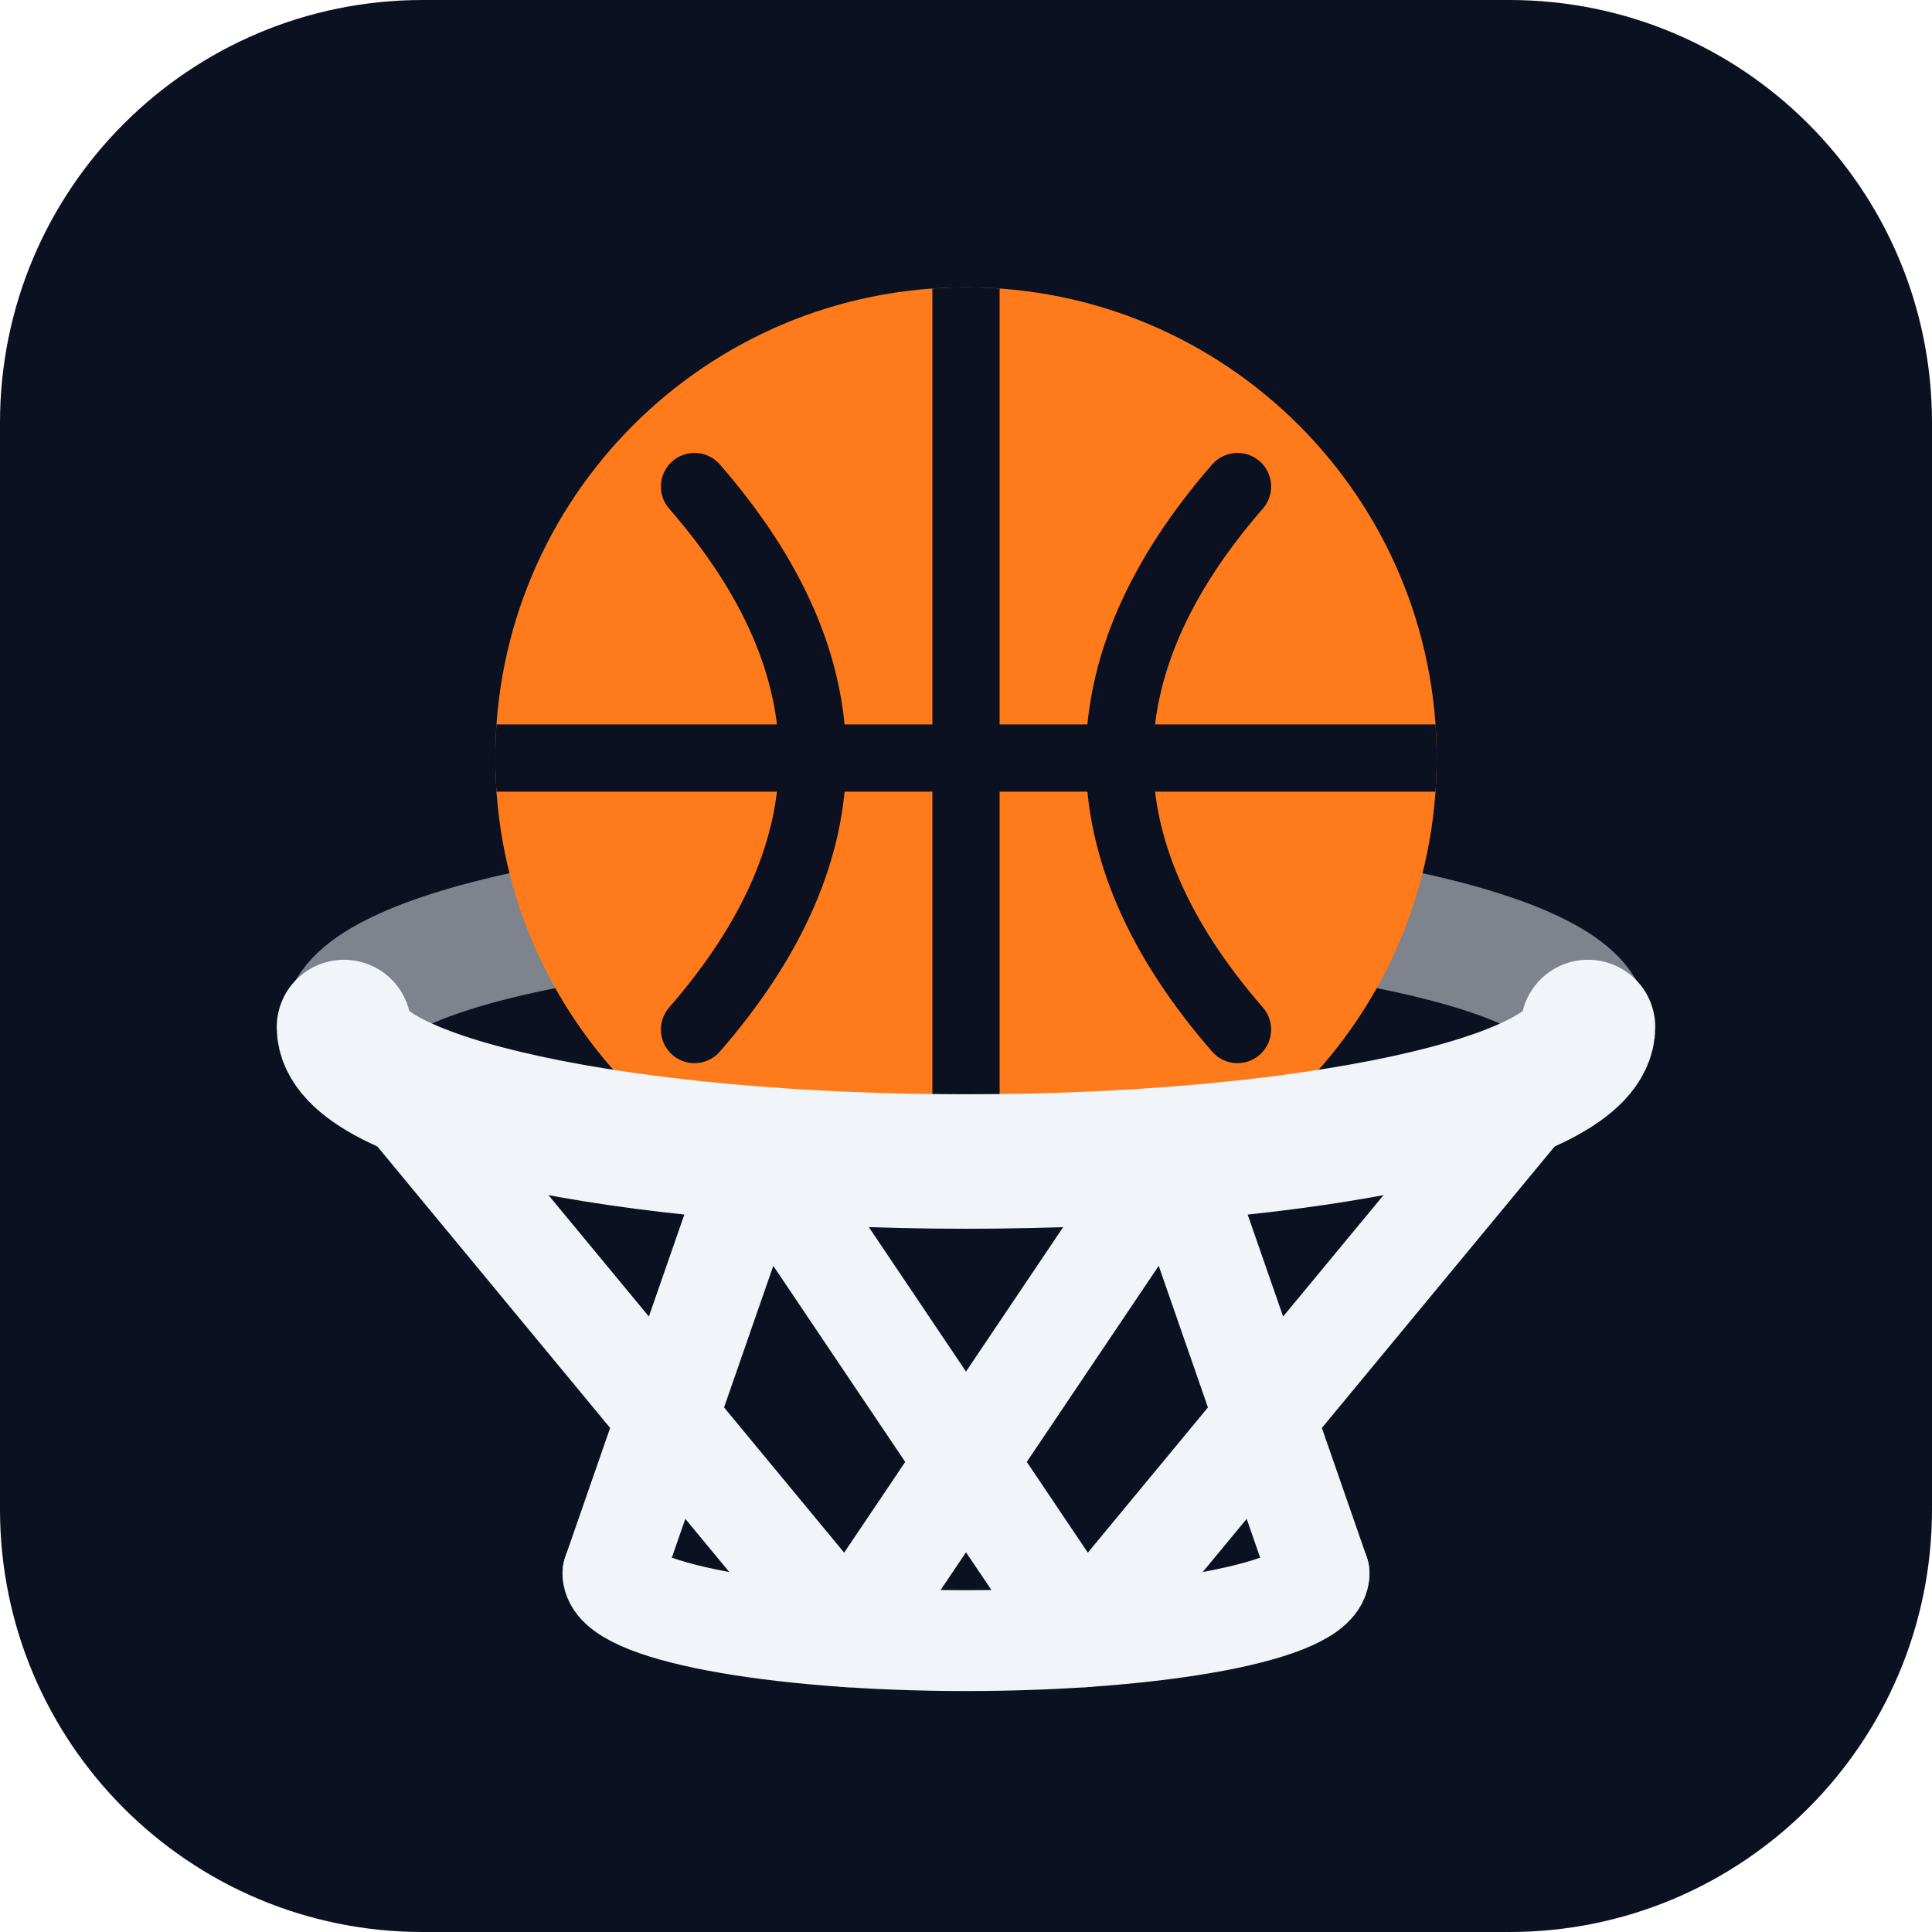
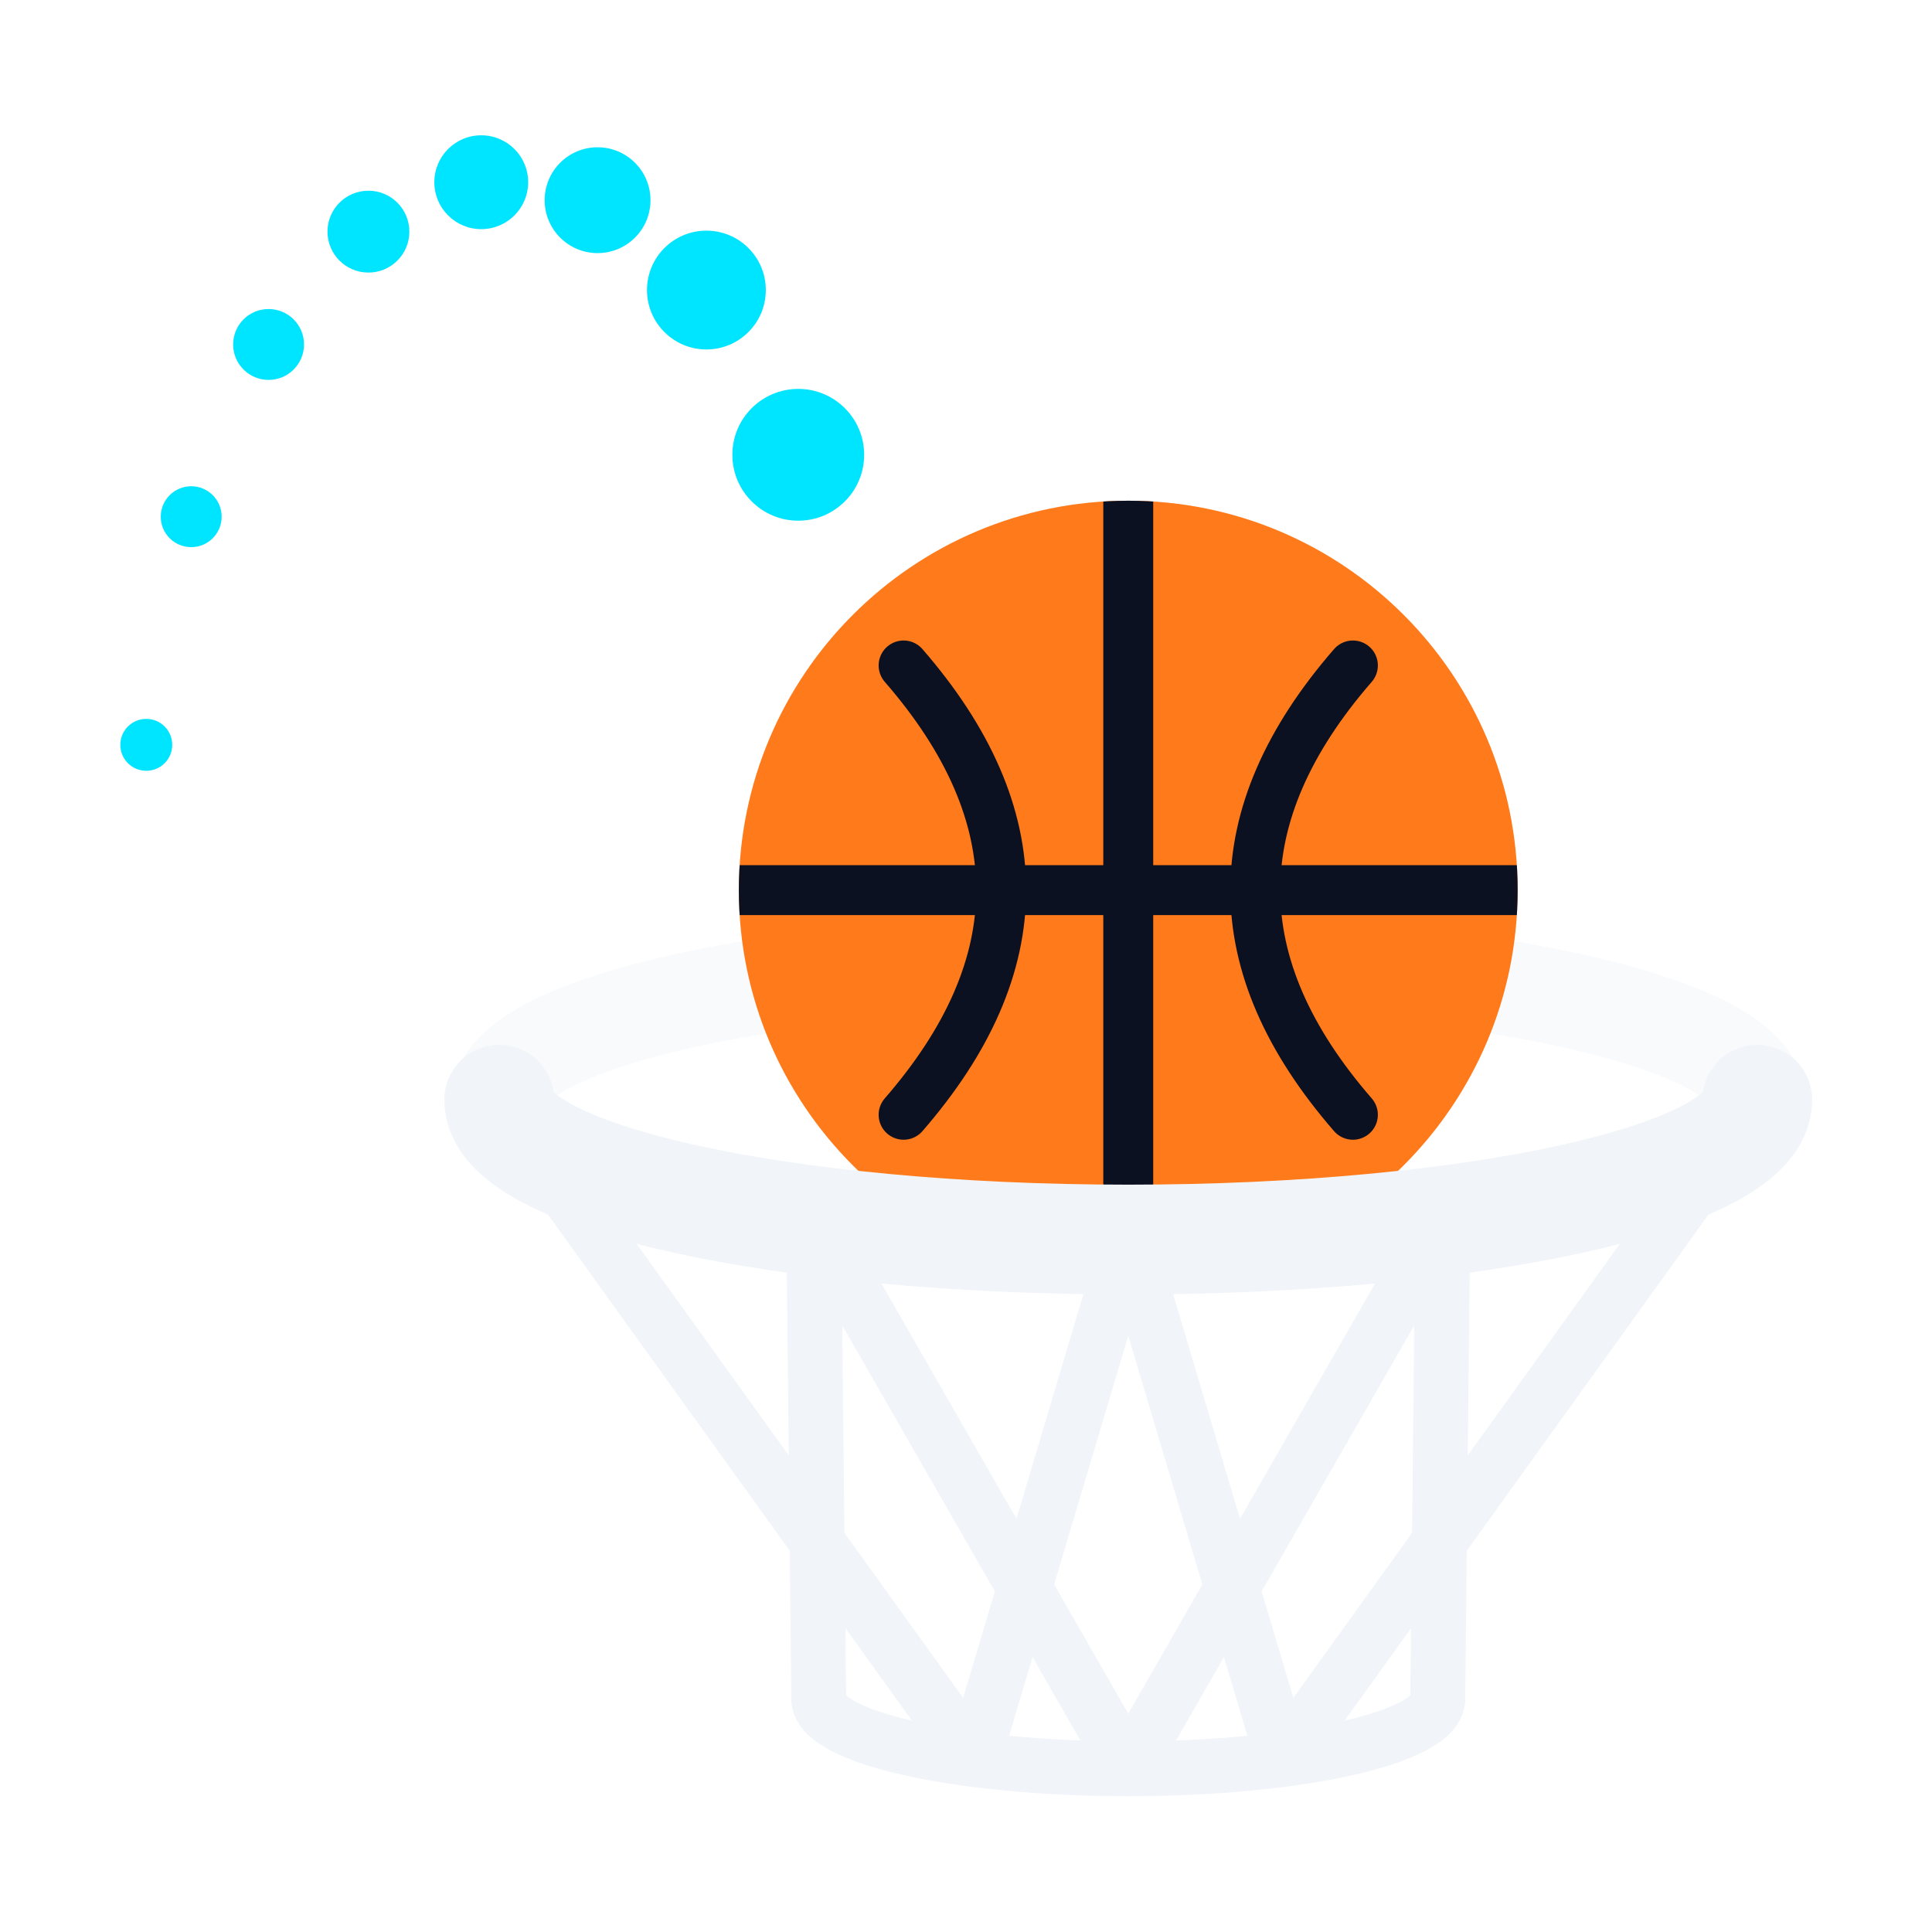
- <svg xmlns="http://www.w3.org/2000/svg" viewBox="0 0 512 512">
-   <rect width="512" height="512" rx="112" fill="#0B1120" />
-   <g transform="translate(256.0 262.144) scale(1.11377) translate(-256.0 -291.0)">
-     <g transform="translate(0 0)">
-       <path d="M108,300A148,32 0 0 1 404,300" stroke="#F1F5F9" stroke-width="29" fill="none" stroke-linecap="round" opacity="0.5" />
-       <circle cx="256" cy="236" r="112" fill="#FF7A1A" />
-       <clipPath id="ic">
-         <circle cx="256" cy="236" r="112" />
-       </clipPath>
-       <g clip-path="url(#ic)" stroke="#0B1120" stroke-width="16" stroke-linecap="round" fill="none">
-         <path d="M256,124 V348" />
-         <path d="M144,236 H368" />
-         <path d="M191.4,171.4 Q247.6,236 191.4,300.6" />
-         <path d="M320.6,171.4 Q264.4,236 320.6,300.6" />
-       </g>
-       <g stroke="#F1F5F9" stroke-width="24" stroke-linecap="round" stroke-linejoin="round" fill="none">
-         <path d="M108.0,300.0L228.0,445.1M206.7,330.2L172.0,430.0M206.7,330.2L284.0,445.1M305.3,330.2L228.0,445.1M305.3,330.2L340.0,430.0M404.0,300.0L284.0,445.1" />
-         <path d="M172.0,430.0A84,16 0 0 0 340.0,430.0" />
-       </g>
-       <path d="M108,300A148,32 0 0 0 404,300" stroke="#F1F5F9" stroke-width="32" fill="none" stroke-linecap="round" />
+ <svg xmlns="http://www.w3.org/2000/svg" viewBox="42 79.7 387 387">
+   <style>.shot{fill:#00E5FF}.rim{stroke:#F1F5F9}@media (prefers-color-scheme: light){.shot{fill:#0097B2}.rim{stroke:#0B1120}}</style>
+   <g transform="translate(0 0)">
+     <circle cx="71.3" cy="228.9" r="5.2" class="shot" />
+     <circle cx="80.3" cy="183.2" r="6.1" class="shot" />
+     <circle cx="95.8" cy="148.7" r="7.1" class="shot" />
+     <circle cx="115.8" cy="126.1" r="8.2" class="shot" />
+     <circle cx="138.4" cy="116.2" r="9.4" class="shot" />
+     <circle cx="161.7" cy="119.8" r="10.6" class="shot" />
+     <circle cx="183.5" cy="137.8" r="11.9" class="shot" />
+     <circle cx="201.9" cy="170.8" r="13.2" class="shot" />
+     <path d="M142,300A126,28 0 0 1 394,300" class="rim" stroke-width="19" fill="none" stroke-linecap="round" opacity="0.5" />
+     <circle cx="268" cy="258" r="78" fill="#FF7A1A" />
+     <clipPath id="kc">
+       <circle cx="268" cy="258" r="78" />
+     </clipPath>
+     <g clip-path="url(#kc)" stroke="#0B1120" stroke-width="10" stroke-linecap="round" fill="none">
+       <path d="M268,180 V336" />
+       <path d="M190,258 H346" />
+       <path d="M223.0,213.0 Q262.1,258 223.0,303.0" />
+       <path d="M313.0,213.0 Q273.9,258 313.0,303.0" />
    </g>
+     <g stroke="#0B1120" stroke-opacity=".0" stroke-width="17" fill="none" />
+     <g class="rim" stroke-width="11" stroke-linecap="round" stroke-linejoin="round" fill="none">
+       <path d="M142.0,300.0L237.0,432.1M205.0,324.2L206.0,420.0M205.0,324.2L268.0,434.0M268.0,328.0L237.0,432.1M268.0,328.0L299.0,432.1M331.0,324.2L268.0,434.0M331.0,324.2L330.0,420.0M394.0,300.0L299.0,432.1" />
+       <path d="M206.0,420.0A62,14 0 0 0 330.0,420.0" />
+     </g>
+     <path d="M142,300A126,28 0 0 0 394,300" class="rim" stroke-width="22" fill="none" stroke-linecap="round" />
  </g>
</svg>
